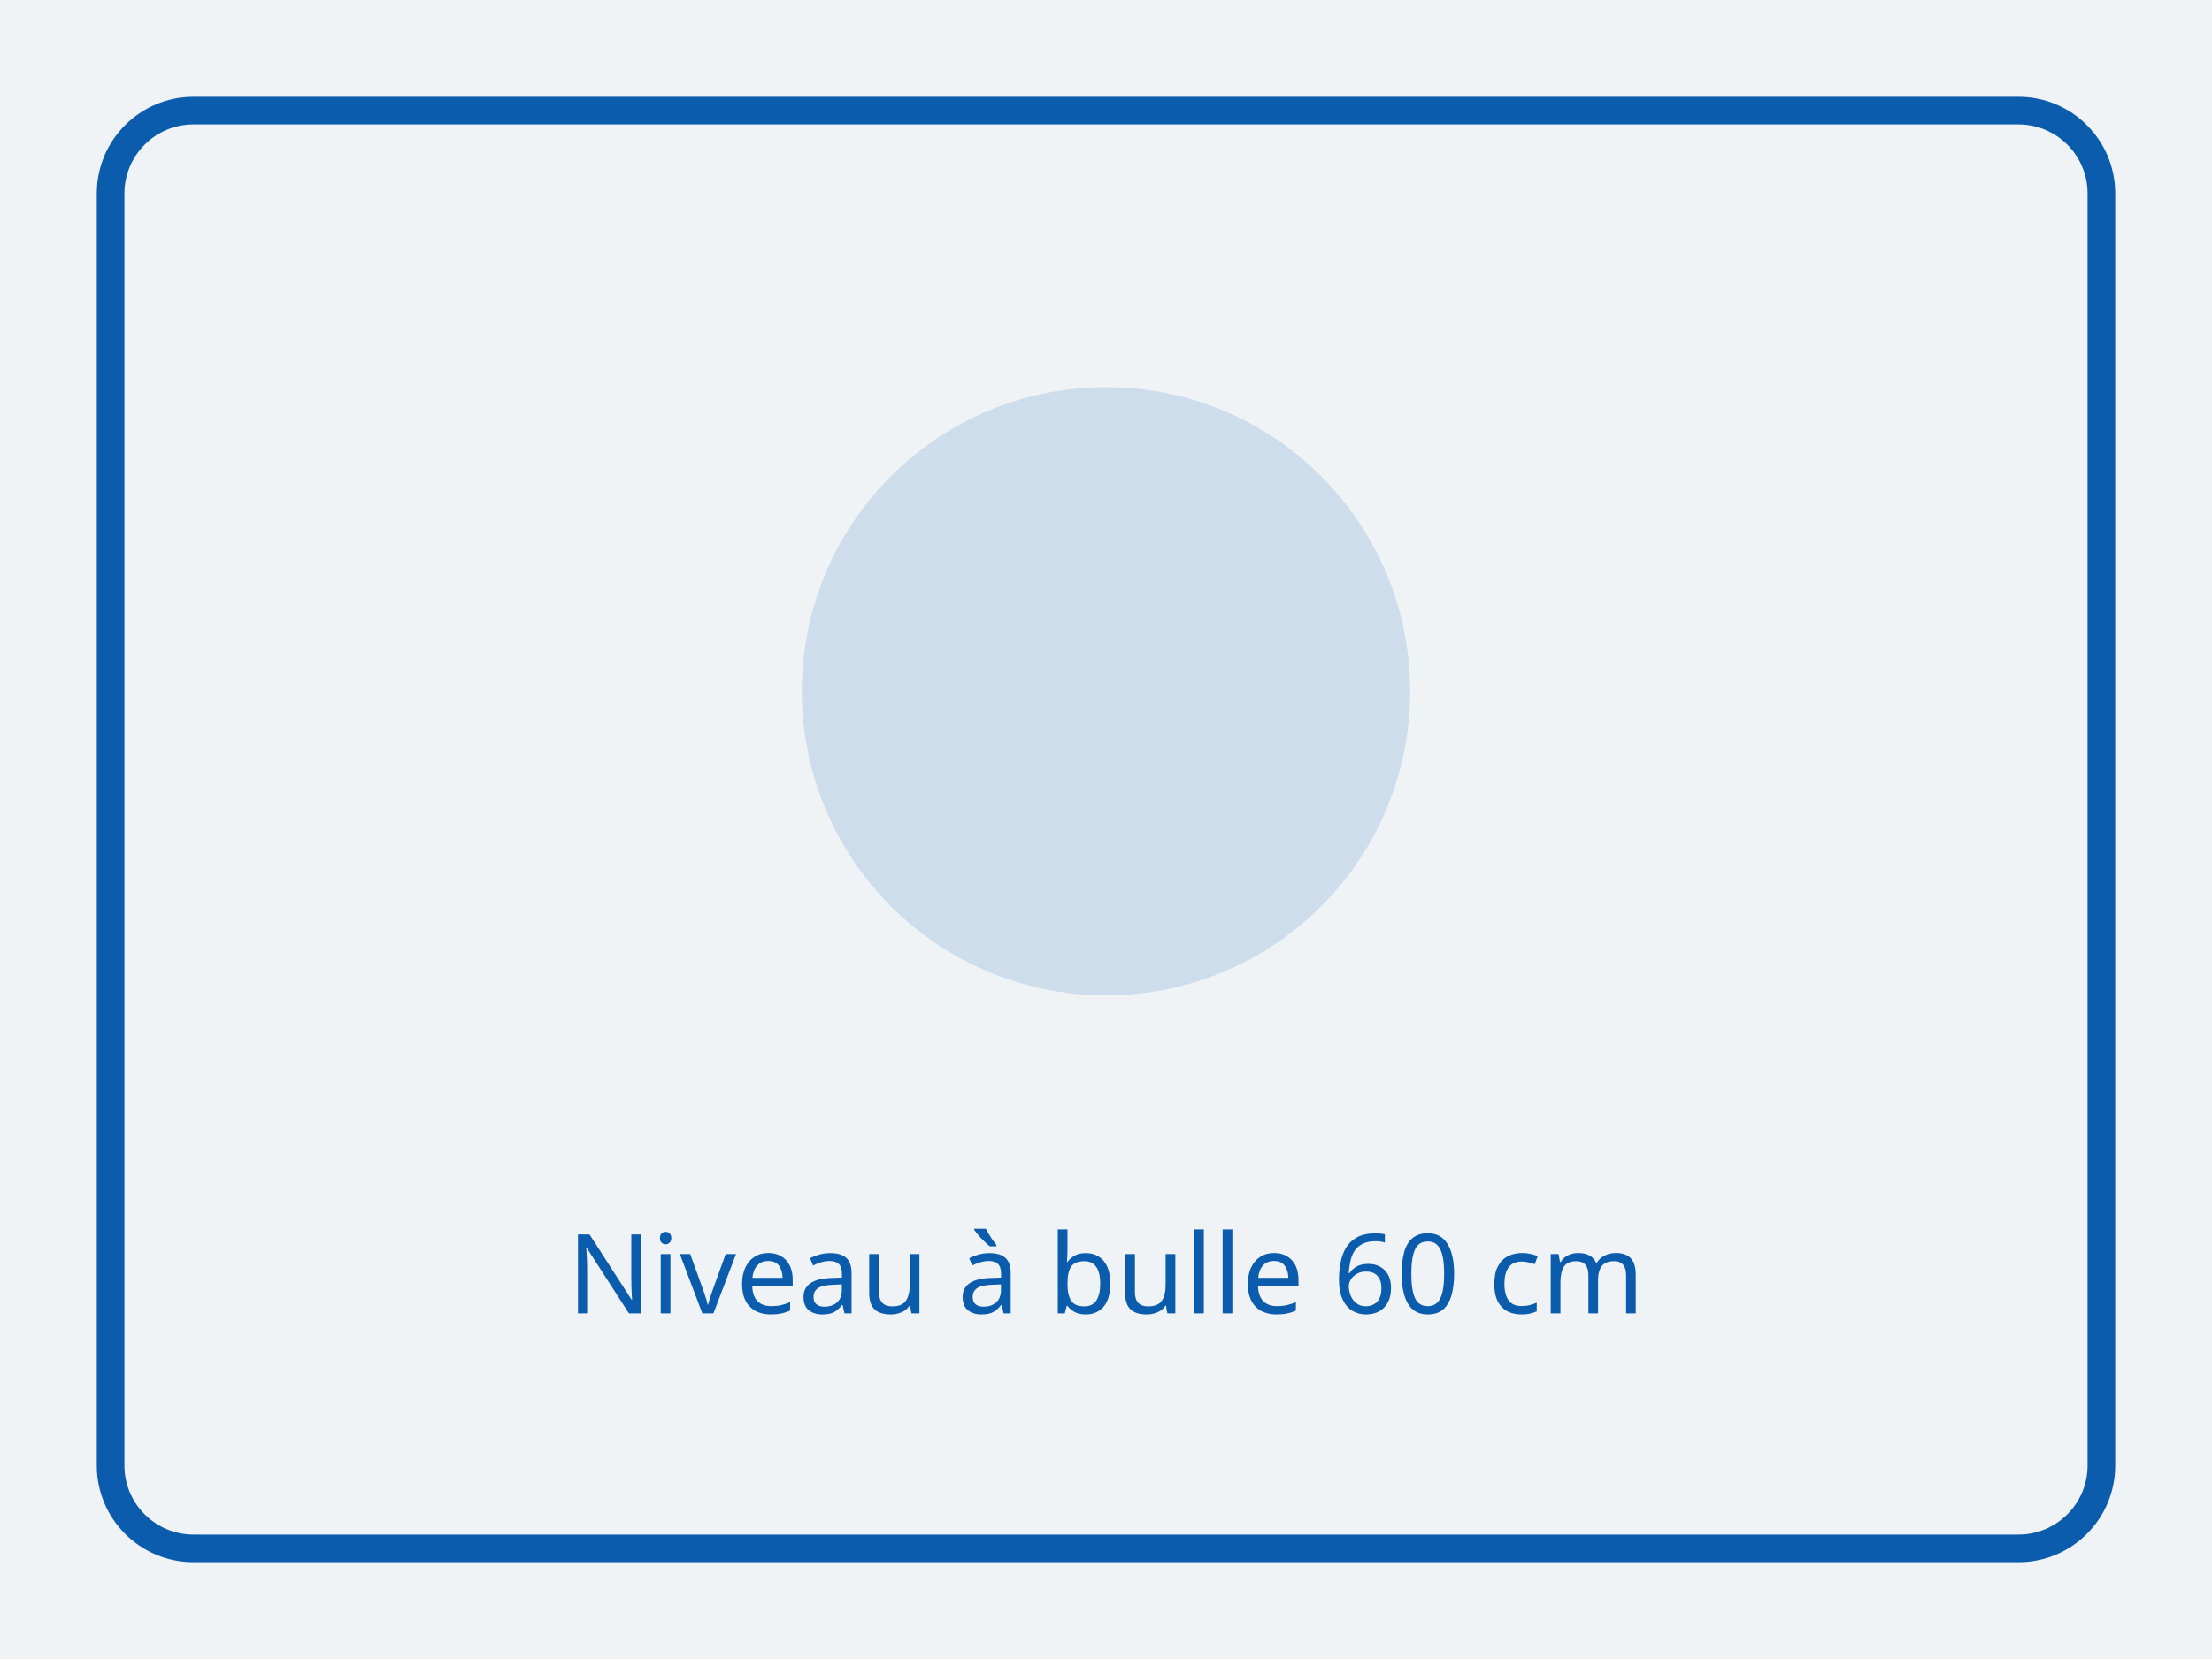
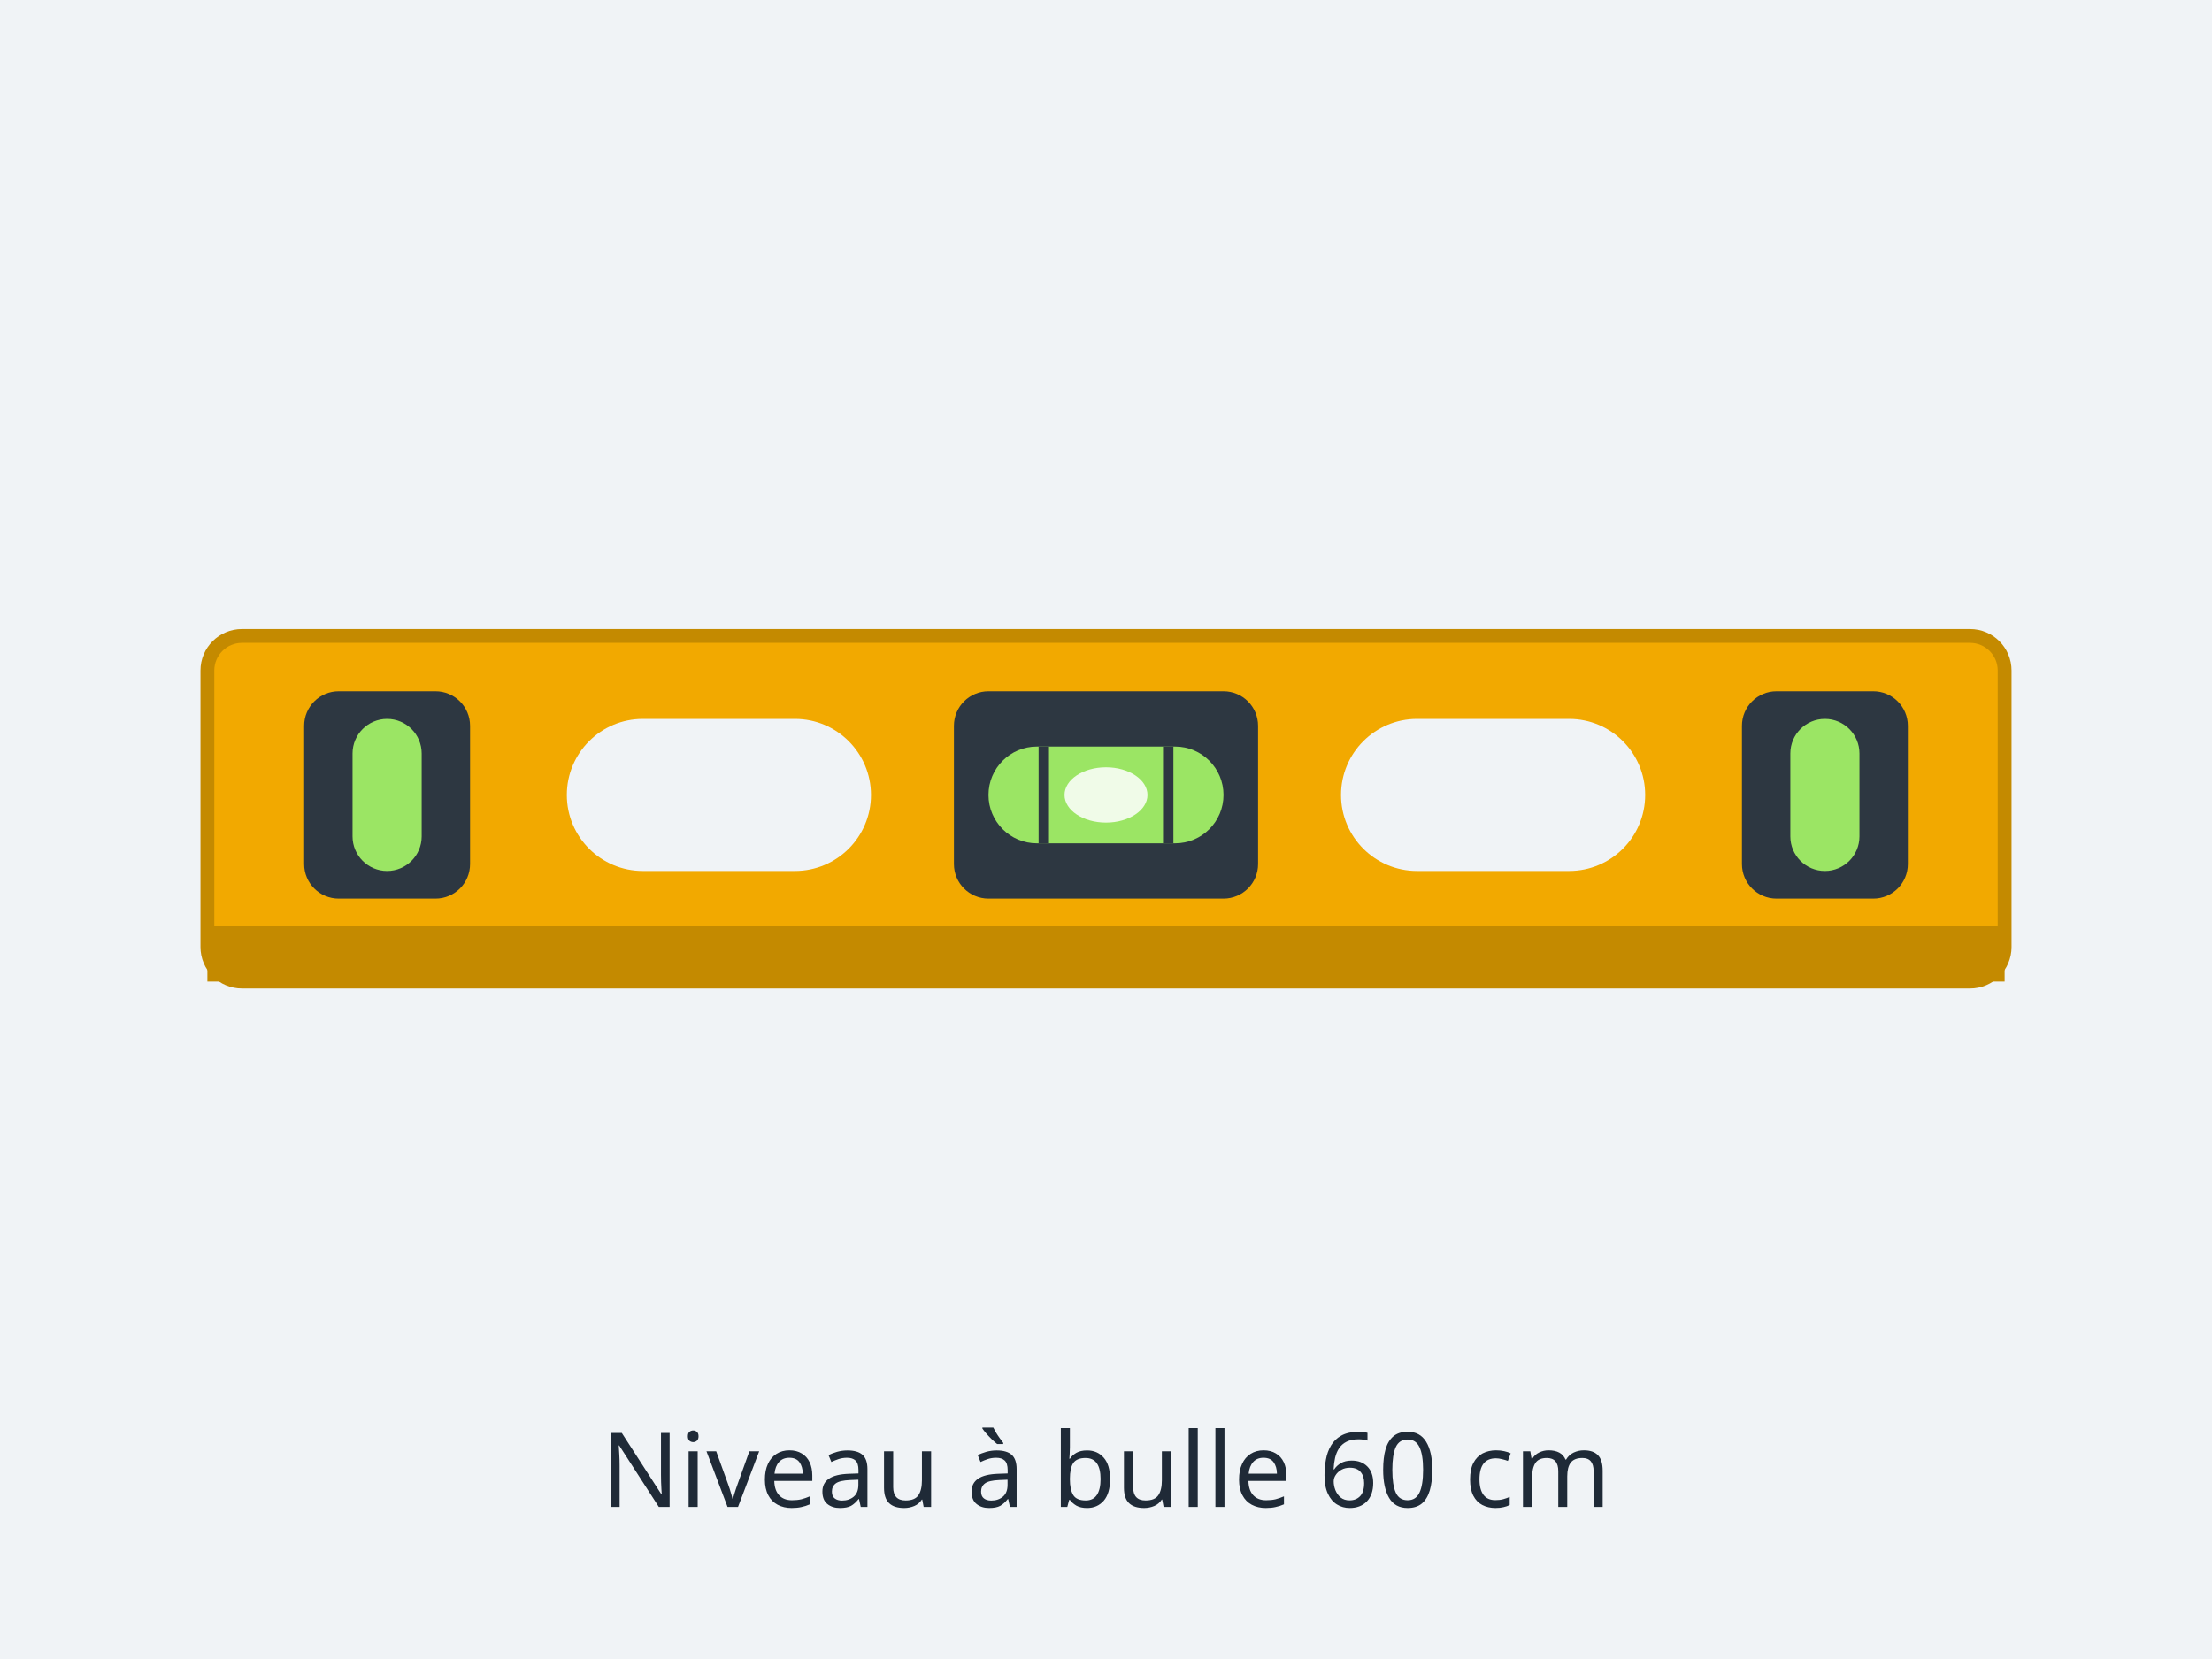
<svg xmlns="http://www.w3.org/2000/svg" width="320" height="240" viewBox="0 0 320 240" role="img" aria-label="Niveau à bulle 60 cm">
  <rect width="320" height="240" fill="#f0f3f6" />
-   <rect x="16" y="16" width="288" height="208" rx="12" fill="none" stroke="#0b5cad" stroke-width="4" />
-   <circle cx="160" cy="100" r="44" fill="#0b5cad" opacity="0.15" />
-   <text x="160" y="190" font-family="system-ui, sans-serif" font-size="16" fill="#0b5cad" text-anchor="middle">Niveau à bulle 60 cm</text>
+   <rect x="30" y="92" width="260" height="50" rx="5" fill="#f2a900" stroke="#c48a00" stroke-width="2" />
+   <rect x="30" y="134" width="260" height="8" fill="#c48a00" />
+   <rect x="82" y="104" width="44" height="22" rx="11" fill="#f0f3f6" />
+   <rect x="194" y="104" width="44" height="22" rx="11" fill="#f0f3f6" />
+   <rect x="138" y="100" width="44" height="30" rx="5" fill="#2d3741" />
+   <rect x="143" y="108" width="34" height="14" rx="7" fill="#9be564" />
+   <ellipse cx="160" cy="115" rx="6" ry="4" fill="#ffffff" opacity="0.85" />
+   <path d="M151,108 L151,122 M169,108 L169,122" stroke="#2d3741" stroke-width="1.5" />
+   <rect x="44" y="100" width="24" height="30" rx="5" fill="#2d3741" />
+   <rect x="51" y="104" width="10" height="22" rx="5" fill="#9be564" />
+   <rect x="252" y="100" width="24" height="30" rx="5" fill="#2d3741" />
+   <rect x="259" y="104" width="10" height="22" rx="5" fill="#9be564" />
+   <text x="160" y="218" font-family="system-ui, sans-serif" font-size="15" fill="#1f2a37" text-anchor="middle">Niveau à bulle 60 cm</text>
</svg>
